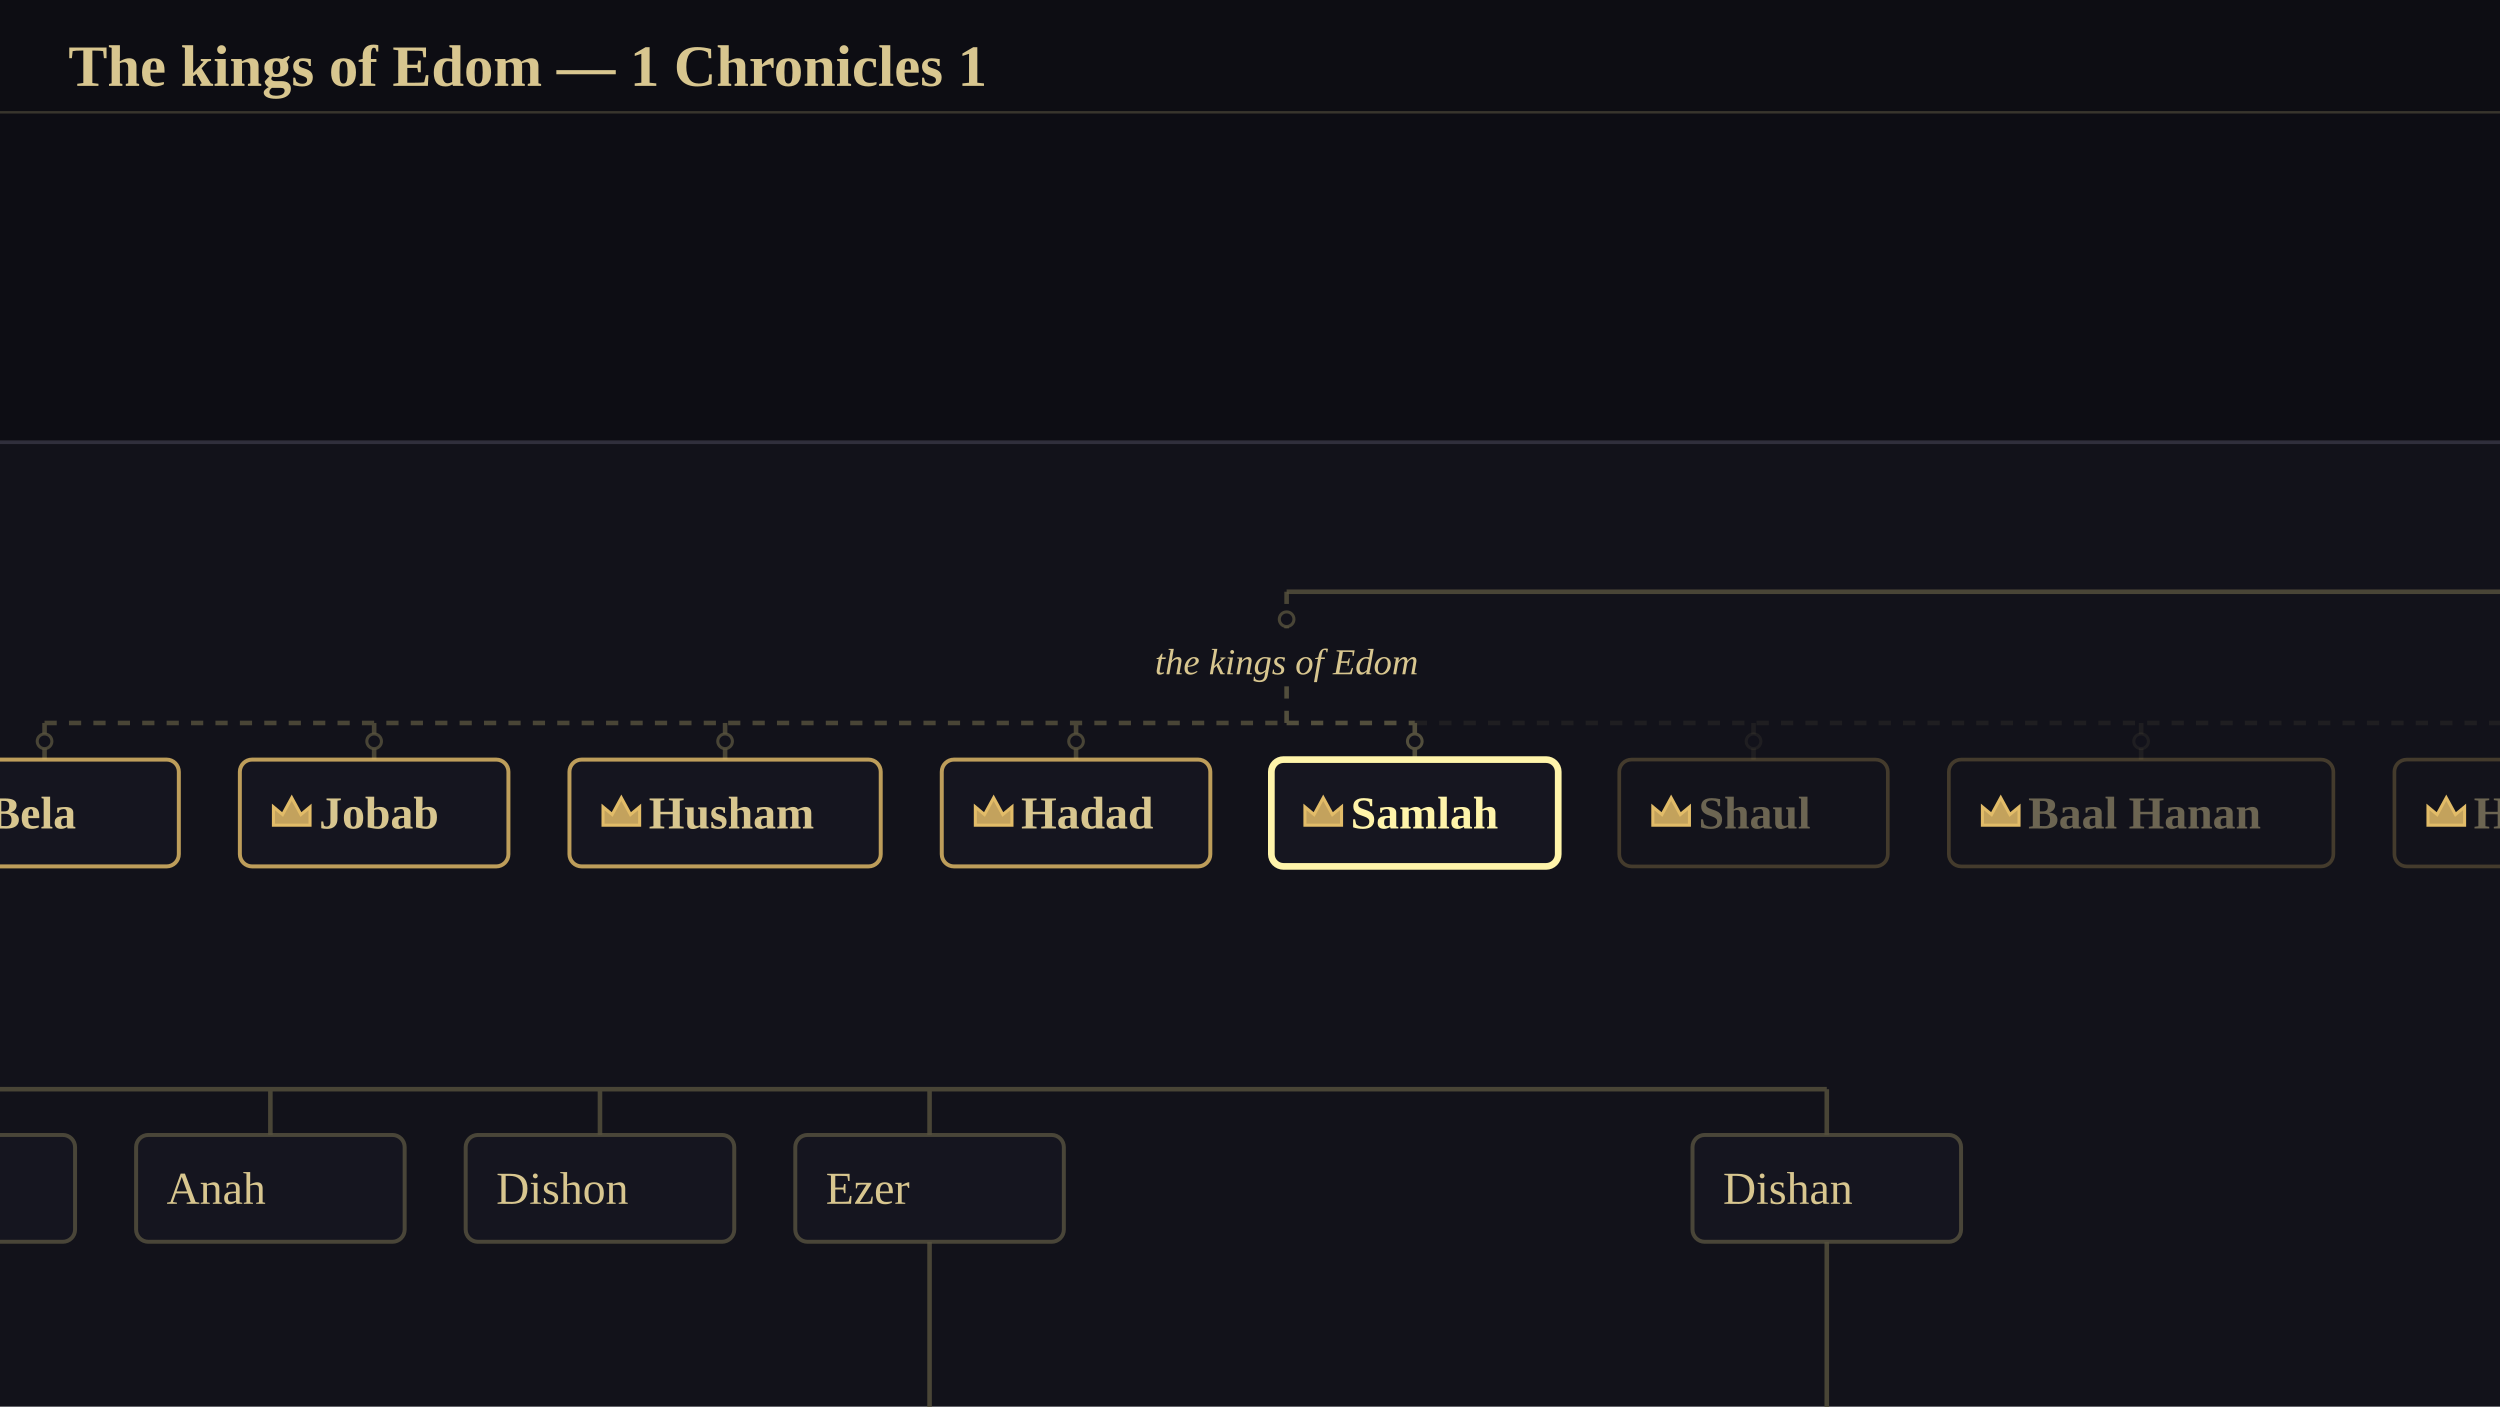
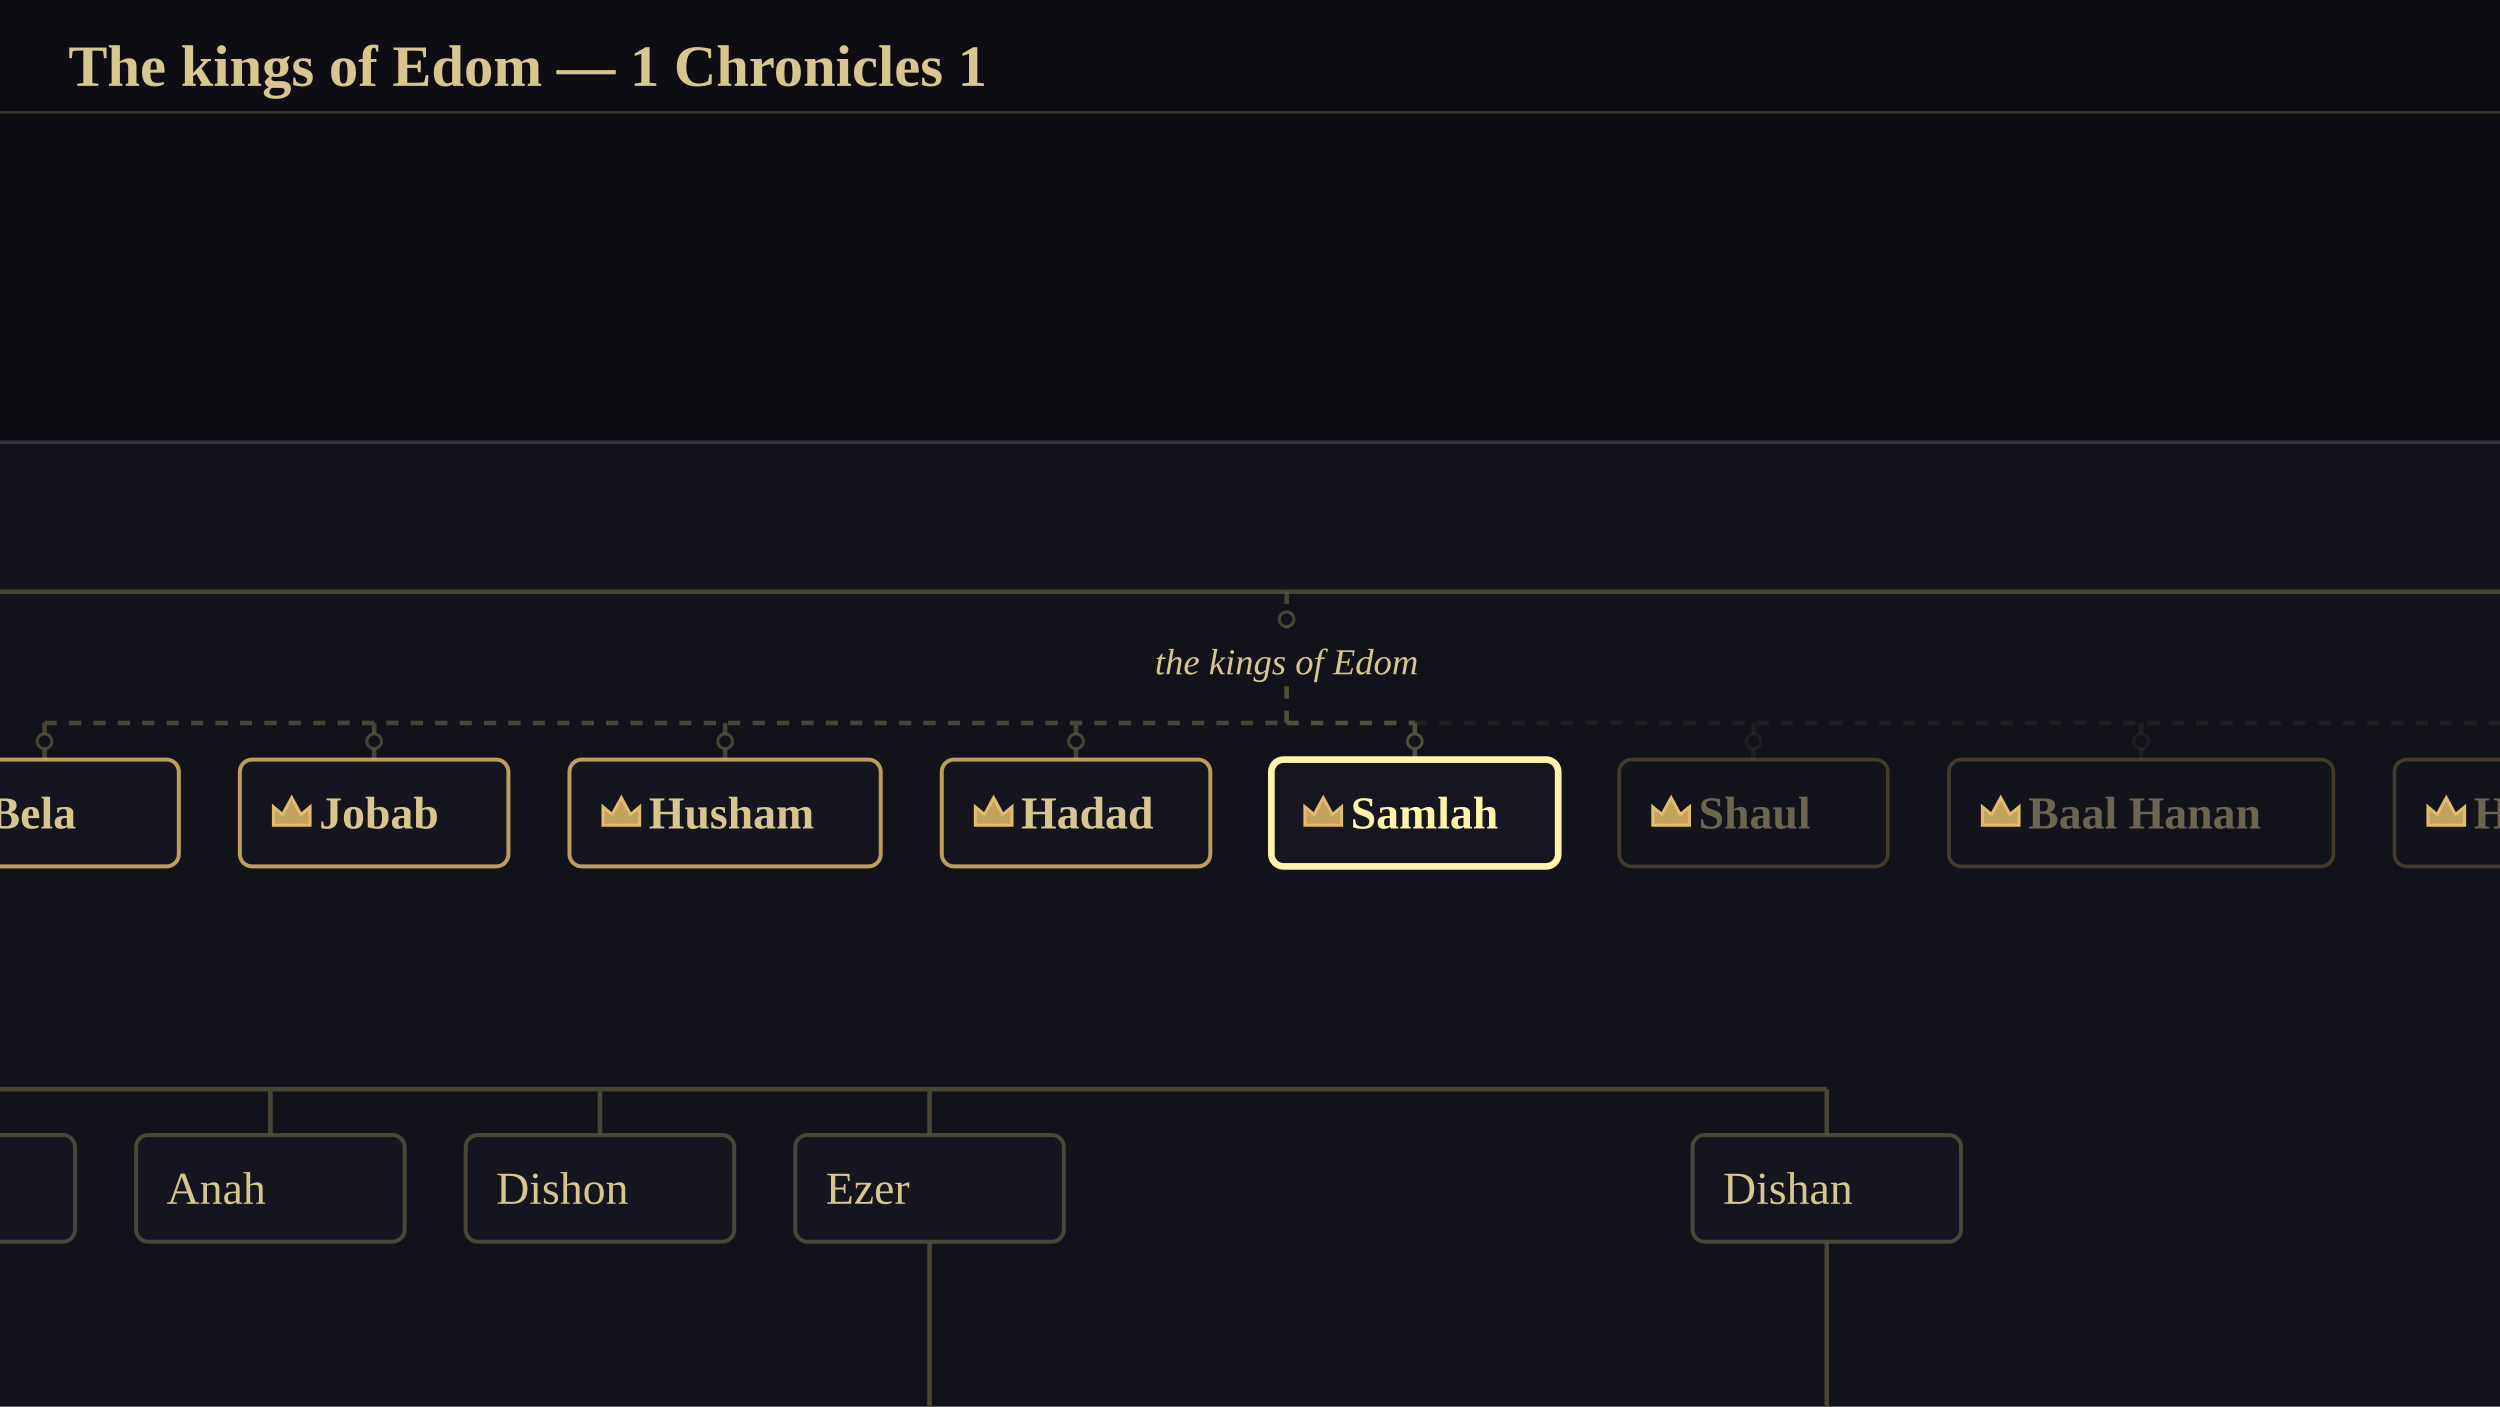
<svg xmlns="http://www.w3.org/2000/svg" viewBox="0 0 1024 576" width="1024" height="576" font-family="Georgia, 'Times New Roman', serif">
  <rect x="0" y="0" width="1024" height="576" fill="rgb(13,13,20)" />
  <g transform="translate(13142.86 -2237.62)">
    <animateTransform attributeName="transform" attributeType="XML" type="translate" values="13142.86 -2237.62;13039.42 -2237.62" keyTimes="0;1" calcMode="spline" keySplines="0.42 0 0.58 1" dur="3.51s" begin="0s" fill="freeze" />
    <g transform="scale(1.25)">
      <animateTransform attributeName="transform" attributeType="XML" type="scale" values="1.25;1.25" keyTimes="0;1" calcMode="spline" keySplines="0.42 0 0.58 1" dur="3.51s" begin="0s" fill="freeze" />
      <g stroke-width="1.20">
        <rect x="-12545.69" y="1935" width="4267" height="635" rx="18" fill="rgb(22,22,32)" fill-opacity="0.549" stroke="rgb(52,50,64)" stroke-opacity="0.898" />
      </g>
      <g stroke-width="1.50">
-         <path d="M-10627.69 2147H-9915.69M-10587.69 2270H-10479.69M-10317.69 2270H-10101.69M-9969.69 2270H-9861.69M-10092.69 1984H-8903.69M-8903.69 1761H-2277.19M-10627.69 2074V2147M-10533.69 2147V2162M-10533.69 2197V2270M-10587.69 2270V2285M-10479.69 2270V2285M-10425.69 2147V2162M-10317.69 2147V2162M-10317.69 2270V2285M-10209.69 2147V2162M-10209.69 2197V2285M-10101.69 2270V2285M-9915.69 2147V2162M-9915.69 2197V2270M-9969.69 2270V2285M-9861.69 2270V2285M-2595.19 1540V1761M-8903.69 1761V1984M-8180.69 1761V3754" fill="none" stroke="rgb(86,81,62)" stroke-opacity="0.800" />
+         <path d="M-10627.69 2147H-9915.69M-10587.69 2270H-10479.69M-10317.69 2270H-10101.69M-9969.69 2270H-9861.69M-10627.69 1984H-8903.69M-8903.69 1761H-2277.19M-10627.69 2074V2147M-10533.69 2147V2162M-10533.69 2197V2270M-10587.69 2270V2285M-10479.69 2270V2285M-10425.69 2147V2162M-10317.69 2147V2162M-10317.69 2270V2285M-10209.69 2147V2162M-10209.69 2197V2285M-10101.69 2270V2285M-9915.69 2147V2162M-9915.69 2197V2270M-9969.69 2270V2285M-9861.69 2270V2285M-2595.19 1540V1761M-8903.69 1761V1984M-8180.69 1761V3754" fill="none" stroke="rgb(86,81,62)" stroke-opacity="0.800" />
        <path d="M-10499.69 2027H-10092.69M-10092.69 1984V1999M-10499.69 2027V2039M-10391.69 2027V2039M-10276.69 2027V2039M-10161.69 2027V2039" fill="none" stroke="rgb(86,81,62)" stroke-opacity="0.800" stroke-dasharray="4 4" />
        <path d="M-10092.69 2027H-10050.69M-10092.69 2015V2027M-10050.69 2027V2039" fill="none" stroke="rgb(86,81,62)" stroke-opacity="0.949" stroke-dasharray="4 4" />
        <path d="M-10050.69 2027H-9685.69M-9939.69 2027V2039M-9812.69 2027V2039M-9685.69 2027V2039" fill="none" stroke="rgb(86,81,62)" stroke-opacity="0.200" stroke-dasharray="4 4" />
        <path d="M-9641.69 2056.5H-9623.69" fill="none" stroke="rgb(204,152,138)" stroke-opacity="0.200" />
        <path d="M-8356.69 3754H-8180.69M-11186.69 2666H-8180.69M-8356.69 2666V2714M-8356.69 3754V3793M-2277.19 1691V1761M-2385.19 1663V1761M-2493.19 1663V1761M-11186.69 2666V2714" fill="none" stroke="rgb(86,81,62)" stroke-opacity="0.200" />
      </g>
      <g stroke-width="1.00">
        <path d="M-9641.69 2060H-9623.69" fill="none" stroke="rgb(204,152,138)" stroke-opacity="0.200" />
        <circle cx="-10092.69" cy="1993" r="2.4" fill="rgb(18,18,27)" stroke="rgb(86,81,62)" stroke-opacity="0.800" />
        <circle cx="-10499.69" cy="2033" r="2.4" fill="rgb(18,18,27)" stroke="rgb(86,81,62)" stroke-opacity="0.800" />
        <circle cx="-10391.69" cy="2033" r="2.4" fill="rgb(18,18,27)" stroke="rgb(86,81,62)" stroke-opacity="0.800" />
        <circle cx="-10276.69" cy="2033" r="2.4" fill="rgb(18,18,27)" stroke="rgb(86,81,62)" stroke-opacity="0.800" />
        <circle cx="-10161.69" cy="2033" r="2.4" fill="rgb(18,18,27)" stroke="rgb(86,81,62)" stroke-opacity="0.800" />
        <circle cx="-10050.69" cy="2033" r="2.4" fill="rgb(18,18,27)" stroke="rgb(86,81,62)" stroke-opacity="0.949" />
        <circle cx="-9939.69" cy="2033" r="2.4" fill="rgb(18,18,27)" stroke="rgb(86,81,62)" stroke-opacity="0.200" />
        <circle cx="-9812.69" cy="2033" r="2.4" fill="rgb(18,18,27)" stroke="rgb(86,81,62)" stroke-opacity="0.200" />
        <circle cx="-9685.69" cy="2033" r="2.4" fill="rgb(18,18,27)" stroke="rgb(86,81,62)" stroke-opacity="0.200" />
      </g>
      <polyline points="-10092.69,2015 -10092.69,2027 -9939.69,2027 -9939.69,2039" fill="none" stroke-linejoin="round" stroke="rgb(86,81,62)" stroke-width="1.6" stroke-dasharray="177" stroke-dashoffset="177" stroke-opacity="0.949">
        <animate attributeName="stroke-dashoffset" values="177;0" dur="1.61s" begin="0s" fill="freeze" calcMode="spline" keyTimes="0;1" keySplines="0.42 0 0.58 1" />
      </polyline>
      <g stroke-width="1.20">
        <rect x="-9983.69" y="2039" width="88" height="35" rx="4" fill="rgb(22,22,32)" fill-opacity="0.239" stroke="rgb(226,188,104)" stroke-opacity="0.239" />
        <polygon points="-9972.69,2060.5 -9972.69,2054.5 -9969.69,2057 -9966.69,2051.5 -9963.69,2057 -9960.69,2054.5 -9960.69,2060.5" fill="rgb(226,188,104)" fill-opacity="0.847" stroke="rgb(226,188,104)" stroke-width="1" />
        <text x="-9957.69" y="2056.5" font-size="15" text-anchor="start" dominant-baseline="central" fill="rgb(146,136,106)" font-family="Georgia, 'Times New Roman', serif" fill-opacity="0.698" font-weight="bold">Shaul</text>
        <rect x="-9875.69" y="2039" width="126" height="35" rx="4" fill="rgb(22,22,32)" fill-opacity="0.239" stroke="rgb(226,188,104)" stroke-opacity="0.239" />
        <polygon points="-9864.69,2060.5 -9864.69,2054.5 -9861.69,2057 -9858.69,2051.5 -9855.69,2057 -9852.69,2054.5 -9852.69,2060.5" fill="rgb(226,188,104)" fill-opacity="0.847" stroke="rgb(226,188,104)" stroke-width="1" />
        <text x="-9849.69" y="2056.5" font-size="15" text-anchor="start" dominant-baseline="central" fill="rgb(146,136,106)" font-family="Georgia, 'Times New Roman', serif" fill-opacity="0.698" font-weight="bold">Baal Hanan</text>
        <rect x="-9729.69" y="2039" width="88" height="35" rx="4" fill="rgb(22,22,32)" fill-opacity="0.239" stroke="rgb(226,188,104)" stroke-opacity="0.239" />
        <polygon points="-9718.69,2060.5 -9718.69,2054.5 -9715.69,2057 -9712.69,2051.5 -9709.69,2057 -9706.69,2054.5 -9706.69,2060.5" fill="rgb(226,188,104)" fill-opacity="0.847" stroke="rgb(226,188,104)" stroke-width="1" />
        <text x="-9703.69" y="2056.5" font-size="15" text-anchor="start" dominant-baseline="central" fill="rgb(146,136,106)" font-family="Georgia, 'Times New Roman', serif" fill-opacity="0.698" font-weight="bold">Hadad</text>
        <rect x="-9623.69" y="2039" width="89" height="35" rx="12" fill="rgb(22,22,32)" fill-opacity="0.239" stroke="rgb(204,152,138)" stroke-opacity="0.239" />
        <text x="-9613.69" y="2056.5" font-size="15" text-anchor="start" dominant-baseline="central" fill="rgb(146,136,106)" font-family="Georgia, 'Times New Roman', serif" fill-opacity="0.698">Mehetabel</text>
      </g>
      <g stroke-width="1.30">
        <rect x="-10577.69" y="2162" width="88" height="35" rx="4" fill="rgb(22,22,32)" fill-opacity="0.820" stroke="rgb(86,81,62)" stroke-opacity="0.820" />
        <text x="-10567.69" y="2179.5" font-size="15" text-anchor="start" dominant-baseline="central" fill="rgb(216,198,143)" font-family="Georgia, 'Times New Roman', serif">Zibeon</text>
        <rect x="-10631.69" y="2285" width="88" height="35" rx="4" fill="rgb(22,22,32)" fill-opacity="0.820" stroke="rgb(86,81,62)" stroke-opacity="0.820" />
        <rect x="-10523.69" y="2285" width="88" height="35" rx="4" fill="rgb(22,22,32)" fill-opacity="0.820" stroke="rgb(86,81,62)" stroke-opacity="0.820" />
        <rect x="-10469.69" y="2162" width="88" height="35" rx="4" fill="rgb(22,22,32)" fill-opacity="0.820" stroke="rgb(86,81,62)" stroke-opacity="0.820" />
        <text x="-10459.69" y="2179.5" font-size="15" text-anchor="start" dominant-baseline="central" fill="rgb(216,198,143)" font-family="Georgia, 'Times New Roman', serif">Anah</text>
        <rect x="-10361.69" y="2162" width="88" height="35" rx="4" fill="rgb(22,22,32)" fill-opacity="0.820" stroke="rgb(86,81,62)" stroke-opacity="0.820" />
        <text x="-10351.69" y="2179.5" font-size="15" text-anchor="start" dominant-baseline="central" fill="rgb(216,198,143)" font-family="Georgia, 'Times New Roman', serif">Dishon</text>
        <rect x="-10253.69" y="2162" width="88" height="35" rx="4" fill="rgb(22,22,32)" fill-opacity="0.820" stroke="rgb(86,81,62)" stroke-opacity="0.820" />
        <text x="-10243.69" y="2179.5" font-size="15" text-anchor="start" dominant-baseline="central" fill="rgb(216,198,143)" font-family="Georgia, 'Times New Roman', serif">Ezer</text>
        <rect x="-10361.69" y="2285" width="88" height="35" rx="4" fill="rgb(22,22,32)" fill-opacity="0.820" stroke="rgb(86,81,62)" stroke-opacity="0.820" />
        <rect x="-10253.69" y="2285" width="88" height="35" rx="4" fill="rgb(22,22,32)" fill-opacity="0.820" stroke="rgb(86,81,62)" stroke-opacity="0.820" />
        <rect x="-10145.69" y="2285" width="88" height="35" rx="4" fill="rgb(22,22,32)" fill-opacity="0.820" stroke="rgb(86,81,62)" stroke-opacity="0.820" />
        <rect x="-9959.69" y="2162" width="88" height="35" rx="4" fill="rgb(22,22,32)" fill-opacity="0.820" stroke="rgb(86,81,62)" stroke-opacity="0.820" />
        <text x="-9949.69" y="2179.5" font-size="15" text-anchor="start" dominant-baseline="central" fill="rgb(216,198,143)" font-family="Georgia, 'Times New Roman', serif">Dishan</text>
        <rect x="-10013.69" y="2285" width="88" height="35" rx="4" fill="rgb(22,22,32)" fill-opacity="0.820" stroke="rgb(86,81,62)" stroke-opacity="0.820" />
        <rect x="-9905.69" y="2285" width="88" height="35" rx="4" fill="rgb(22,22,32)" fill-opacity="0.820" stroke="rgb(86,81,62)" stroke-opacity="0.820" />
        <text x="-10092.69" y="2007" font-size="12" text-anchor="middle" dominant-baseline="central" fill="rgb(216,198,143)" font-family="Georgia, 'Times New Roman', serif" font-style="italic">the kings of Edom</text>
        <rect x="-10543.69" y="2039" width="88" height="35" rx="4" fill="rgb(22,22,32)" fill-opacity="0.820" stroke="rgb(226,188,104)" stroke-opacity="0.820" />
        <polygon points="-10532.69,2060.5 -10532.69,2054.5 -10529.69,2057 -10526.69,2051.5 -10523.69,2057 -10520.69,2054.5 -10520.69,2060.5" fill="rgb(226,188,104)" fill-opacity="0.847" stroke="rgb(226,188,104)" stroke-width="1" />
        <text x="-10517.69" y="2056.5" font-size="15" text-anchor="start" dominant-baseline="central" fill="rgb(216,198,143)" font-family="Georgia, 'Times New Roman', serif" font-weight="bold">Bela</text>
        <rect x="-10435.69" y="2039" width="88" height="35" rx="4" fill="rgb(22,22,32)" fill-opacity="0.820" stroke="rgb(226,188,104)" stroke-opacity="0.820" />
        <polygon points="-10424.69,2060.5 -10424.69,2054.5 -10421.69,2057 -10418.69,2051.5 -10415.69,2057 -10412.69,2054.5 -10412.69,2060.5" fill="rgb(226,188,104)" fill-opacity="0.847" stroke="rgb(226,188,104)" stroke-width="1" />
        <text x="-10409.69" y="2056.5" font-size="15" text-anchor="start" dominant-baseline="central" fill="rgb(216,198,143)" font-family="Georgia, 'Times New Roman', serif" font-weight="bold">Jobab</text>
        <rect x="-10327.69" y="2039" width="102" height="35" rx="4" fill="rgb(22,22,32)" fill-opacity="0.820" stroke="rgb(226,188,104)" stroke-opacity="0.820" />
        <polygon points="-10316.69,2060.5 -10316.69,2054.5 -10313.69,2057 -10310.69,2051.5 -10307.69,2057 -10304.69,2054.5 -10304.69,2060.5" fill="rgb(226,188,104)" fill-opacity="0.847" stroke="rgb(226,188,104)" stroke-width="1" />
        <text x="-10301.69" y="2056.5" font-size="15" text-anchor="start" dominant-baseline="central" fill="rgb(216,198,143)" font-family="Georgia, 'Times New Roman', serif" font-weight="bold">Husham</text>
        <rect x="-10205.69" y="2039" width="88" height="35" rx="4" fill="rgb(22,22,32)" fill-opacity="0.820" stroke="rgb(226,188,104)" stroke-opacity="0.820" />
        <polygon points="-10194.69,2060.5 -10194.69,2054.5 -10191.69,2057 -10188.69,2051.5 -10185.69,2057 -10182.69,2054.5 -10182.69,2060.5" fill="rgb(226,188,104)" fill-opacity="0.847" stroke="rgb(226,188,104)" stroke-width="1" />
        <text x="-10179.69" y="2056.5" font-size="15" text-anchor="start" dominant-baseline="central" fill="rgb(216,198,143)" font-family="Georgia, 'Times New Roman', serif" font-weight="bold">Hadad</text>
      </g>
      <g stroke-width="2.20">
        <rect x="-10097.69" y="2039" width="94" height="35" rx="4" fill="rgb(22,22,32)" stroke="rgb(255,244,170)" />
        <polygon points="-10086.69,2060.5 -10086.69,2054.5 -10083.69,2057 -10080.69,2051.5 -10077.69,2057 -10074.69,2054.5 -10074.69,2060.5" fill="rgb(226,188,104)" fill-opacity="0.847" stroke="rgb(226,188,104)" stroke-width="1" />
        <text x="-10071.69" y="2056.5" font-size="15" text-anchor="start" dominant-baseline="central" fill="rgb(255,244,170)" font-family="Georgia, 'Times New Roman', serif" font-weight="bold">Samlah</text>
      </g>
      <g stroke-width="2.20">
        <g opacity="0">
          <rect x="-9983.69" y="2039" width="88" height="35" rx="4" fill="rgb(22,22,32)" stroke="rgb(255,244,170)" />
          <polygon points="-9972.69,2060.5 -9972.69,2054.5 -9969.69,2057 -9966.69,2051.5 -9963.69,2057 -9960.69,2054.5 -9960.69,2060.5" fill="rgb(226,188,104)" fill-opacity="0.847" stroke="rgb(226,188,104)" stroke-width="1" />
          <text x="-9957.69" y="2056.5" font-size="15" text-anchor="start" dominant-baseline="central" fill="rgb(255,244,170)" font-family="Georgia, 'Times New Roman', serif" font-weight="bold">Shaul</text>
          <animate attributeName="opacity" values="0;1" dur="1.61s" begin="2.11s" fill="freeze" calcMode="spline" keyTimes="0;1" keySplines="0.42 0 0.58 1" />
        </g>
      </g>
    </g>
  </g>
  <rect x="0" y="0" width="1024" height="46" fill="rgb(13,13,20)" fill-opacity="0.925" />
  <text x="28" y="20" font-size="24" text-anchor="start" dominant-baseline="text-before-edge" fill="rgb(216,198,143)" font-family="Georgia, 'Times New Roman', serif" font-weight="bold">The kings of Edom — 1 Chronicles 1</text>
  <line x1="0" y1="46" x2="1024" y2="46" stroke="rgb(86,81,62)" stroke-width="1" stroke-opacity="0.600" />
</svg>
